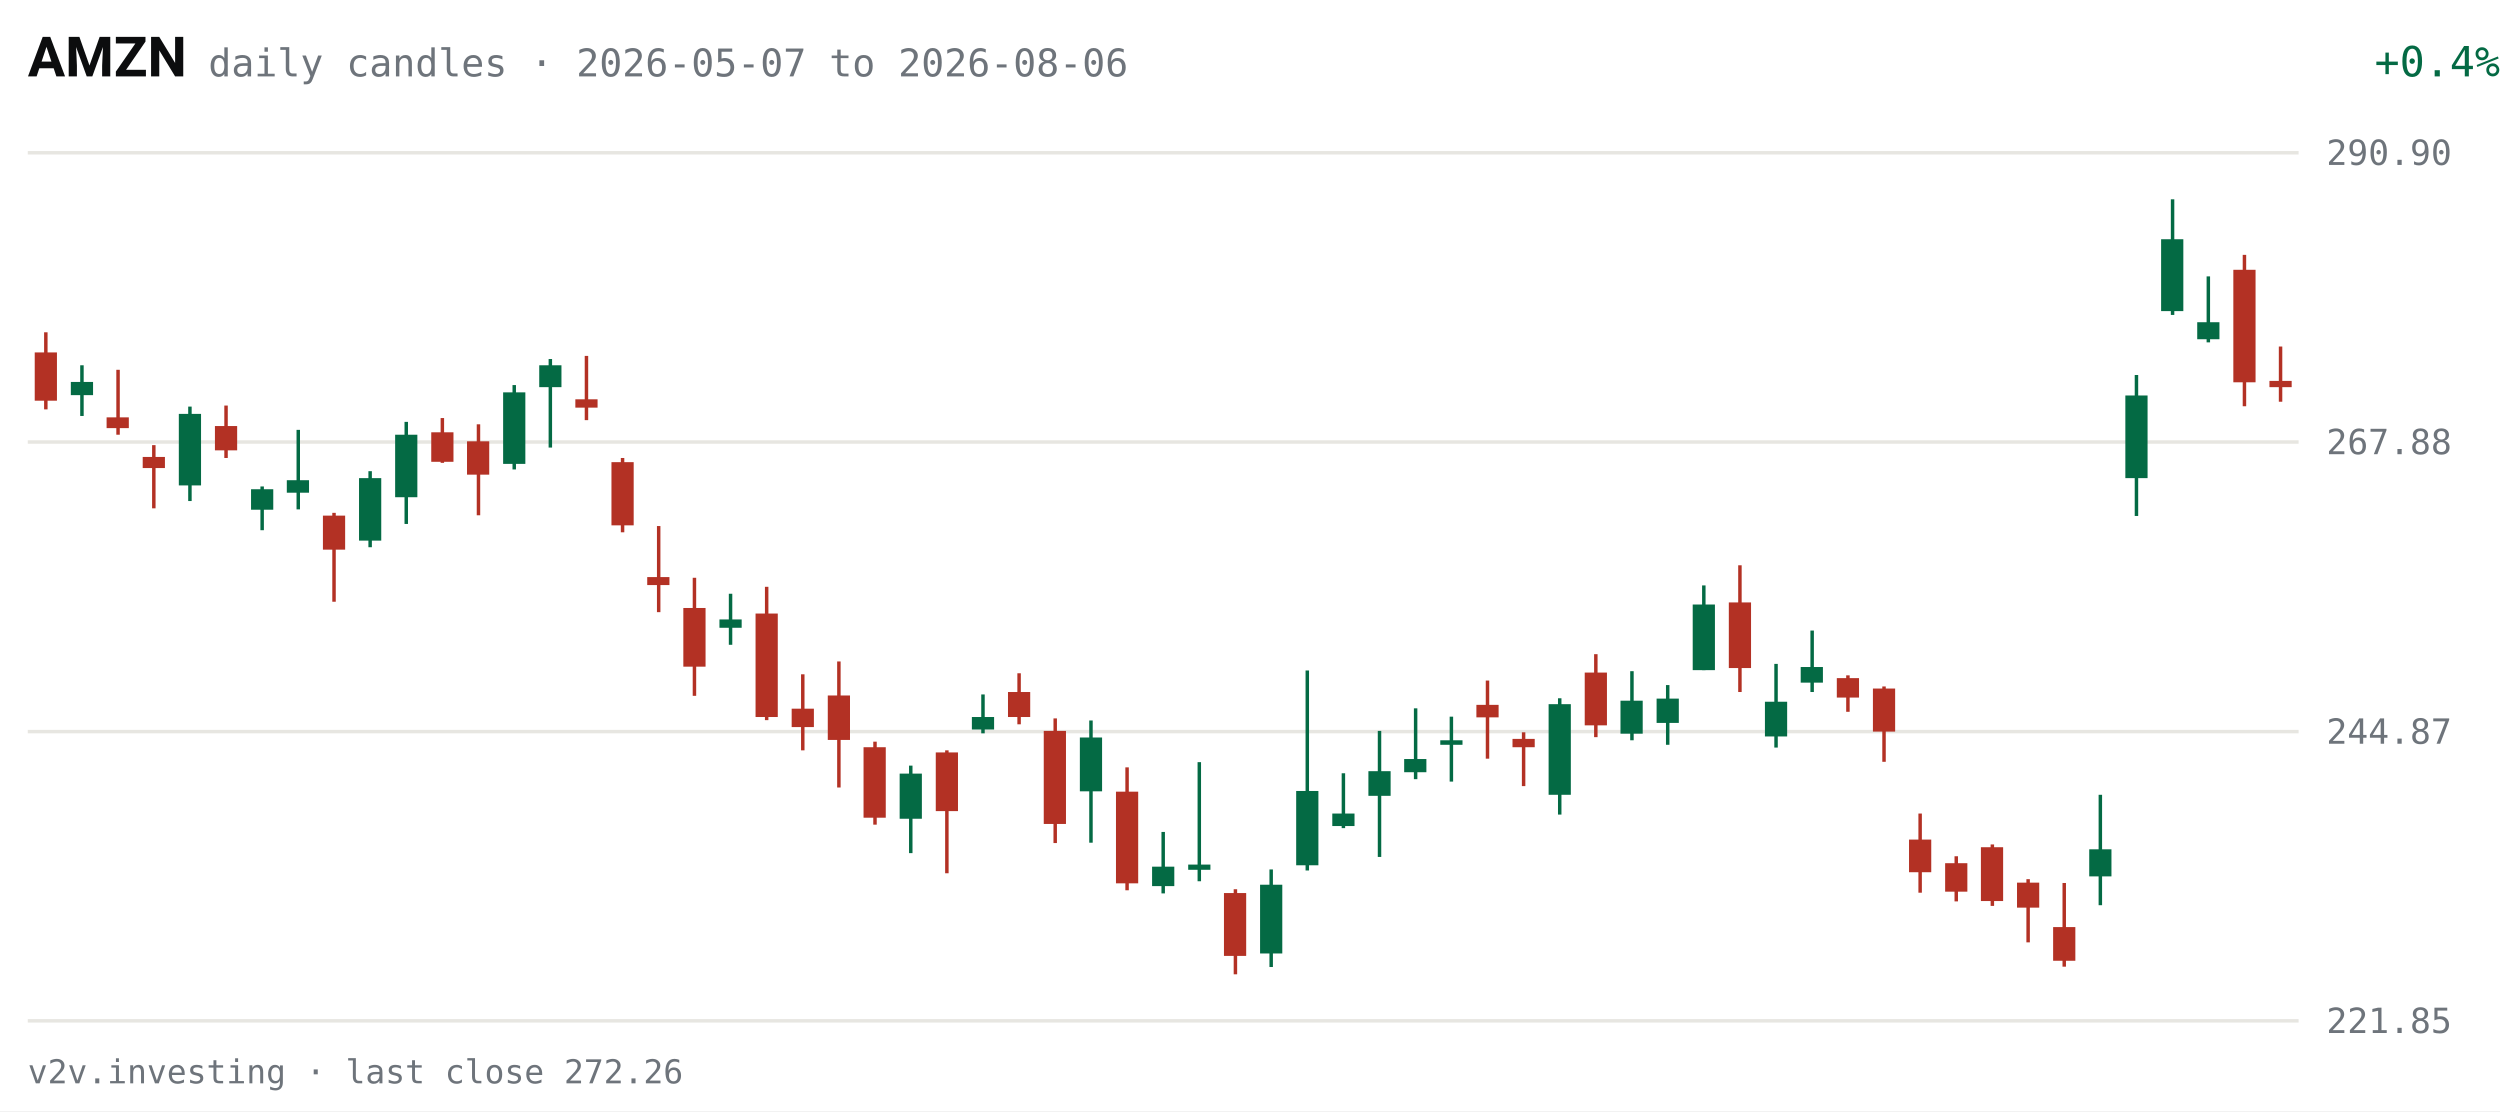
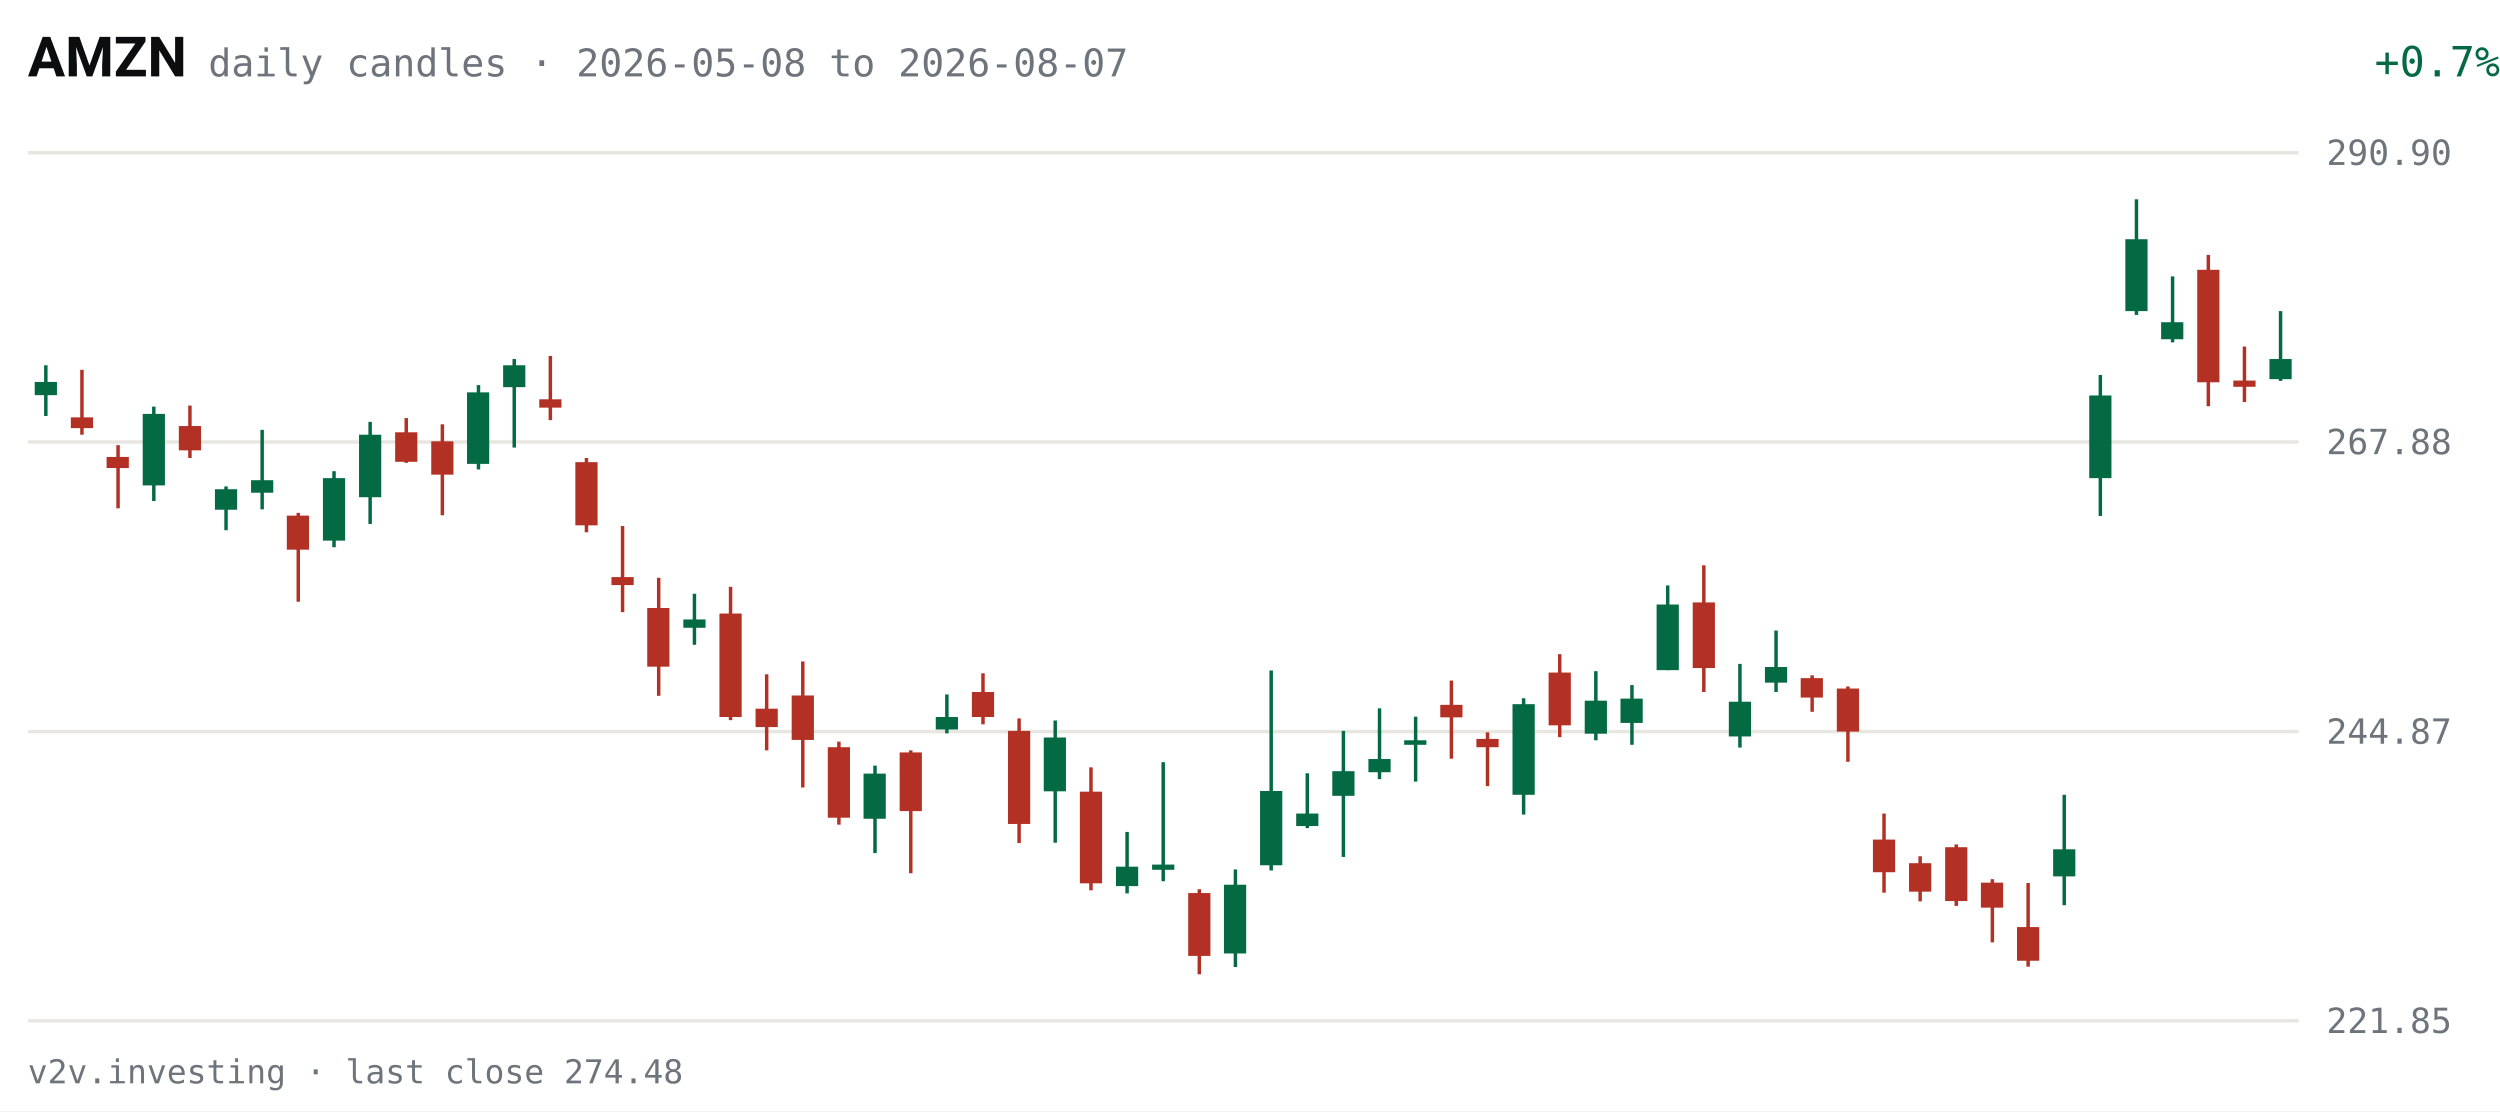
<svg xmlns="http://www.w3.org/2000/svg" viewBox="0 0 720 320" width="720" height="320" role="img" aria-label="AMZN daily candles, last 63 sessions">
  <rect width="720" height="320" fill="#FFFFFF" />
  <text x="8" y="22" fill="#0C0D0E" font-size="16" font-weight="600" font-family="system-ui,-apple-system,Segoe UI,Roboto,sans-serif">AMZN</text>
-   <text x="60" y="22" fill="#6E747B" font-size="11" font-family="ui-monospace,SFMono-Regular,Menlo,Consolas,monospace">daily candles · 2026-05-07 to 2026-08-06</text>
-   <text x="670" y="22" fill="#046A44" font-size="12" text-anchor="end" font-family="ui-monospace,SFMono-Regular,Menlo,Consolas,monospace" transform="translate(50,0)">+0.4%</text>
+   <text x="60" y="22" fill="#6E747B" font-size="11" font-family="ui-monospace,SFMono-Regular,Menlo,Consolas,monospace">daily candles · 2026-05-08 to 2026-08-07</text>
+   <text x="670" y="22" fill="#046A44" font-size="12" text-anchor="end" font-family="ui-monospace,SFMono-Regular,Menlo,Consolas,monospace" transform="translate(50,0)">+0.7%</text>
  <g font-family="ui-monospace,SFMono-Regular,Menlo,Consolas,monospace">
    <line x1="8" y1="294.0" x2="662" y2="294.0" stroke="#E7E6E1" stroke-width="1" />
    <text x="670" y="297.5" fill="#6E747B" font-size="10">221.85</text>
    <line x1="8" y1="210.7" x2="662" y2="210.7" stroke="#E7E6E1" stroke-width="1" />
    <text x="670" y="214.2" fill="#6E747B" font-size="10">244.87</text>
    <line x1="8" y1="127.3" x2="662" y2="127.3" stroke="#E7E6E1" stroke-width="1" />
    <text x="670" y="130.8" fill="#6E747B" font-size="10">267.88</text>
    <line x1="8" y1="44.0" x2="662" y2="44.0" stroke="#E7E6E1" stroke-width="1" />
    <text x="670" y="47.5" fill="#6E747B" font-size="10">290.90</text>
-     <line x1="13.2" y1="95.7" x2="13.2" y2="117.9" stroke="#B33124" stroke-width="1" />
-     <rect x="10.0" y="101.5" width="6.4" height="13.9" fill="#B33124" />
-     <line x1="23.6" y1="105.2" x2="23.6" y2="119.8" stroke="#046A44" stroke-width="1" />
-     <rect x="20.4" y="110.0" width="6.4" height="3.8" fill="#046A44" />
-     <line x1="34.0" y1="106.5" x2="34.0" y2="125.2" stroke="#B33124" stroke-width="1" />
-     <rect x="30.7" y="120.2" width="6.4" height="3.1" fill="#B33124" />
-     <line x1="44.3" y1="128.2" x2="44.3" y2="146.4" stroke="#B33124" stroke-width="1" />
-     <rect x="41.1" y="131.6" width="6.4" height="3.2" fill="#B33124" />
-     <line x1="54.7" y1="117.1" x2="54.7" y2="144.3" stroke="#046A44" stroke-width="1" />
-     <rect x="51.5" y="119.2" width="6.4" height="20.6" fill="#046A44" />
-     <line x1="65.1" y1="116.8" x2="65.1" y2="131.9" stroke="#B33124" stroke-width="1" />
-     <rect x="61.9" y="122.7" width="6.4" height="7.0" fill="#B33124" />
-     <line x1="75.5" y1="140.1" x2="75.5" y2="152.7" stroke="#046A44" stroke-width="1" />
-     <rect x="72.3" y="140.9" width="6.4" height="5.9" fill="#046A44" />
-     <line x1="85.9" y1="123.8" x2="85.9" y2="146.7" stroke="#046A44" stroke-width="1" />
-     <rect x="82.6" y="138.3" width="6.4" height="3.6" fill="#046A44" />
-     <line x1="96.2" y1="147.7" x2="96.2" y2="173.3" stroke="#B33124" stroke-width="1" />
-     <rect x="93.0" y="148.5" width="6.4" height="9.8" fill="#B33124" />
-     <line x1="106.6" y1="135.7" x2="106.6" y2="157.6" stroke="#046A44" stroke-width="1" />
-     <rect x="103.4" y="137.7" width="6.4" height="18.0" fill="#046A44" />
-     <line x1="117.0" y1="121.5" x2="117.0" y2="150.9" stroke="#046A44" stroke-width="1" />
-     <rect x="113.8" y="125.2" width="6.4" height="18.0" fill="#046A44" />
-     <line x1="127.4" y1="120.4" x2="127.4" y2="133.3" stroke="#B33124" stroke-width="1" />
-     <rect x="124.2" y="124.5" width="6.4" height="8.5" fill="#B33124" />
-     <line x1="137.8" y1="122.2" x2="137.8" y2="148.4" stroke="#B33124" stroke-width="1" />
-     <rect x="134.5" y="127.1" width="6.4" height="9.6" fill="#B33124" />
-     <line x1="148.1" y1="110.9" x2="148.1" y2="135.2" stroke="#046A44" stroke-width="1" />
-     <rect x="144.9" y="113.0" width="6.4" height="20.6" fill="#046A44" />
-     <line x1="158.5" y1="103.4" x2="158.5" y2="128.9" stroke="#046A44" stroke-width="1" />
-     <rect x="155.3" y="105.2" width="6.4" height="6.3" fill="#046A44" />
-     <line x1="168.9" y1="102.5" x2="168.9" y2="121.0" stroke="#B33124" stroke-width="1" />
-     <rect x="165.7" y="115.0" width="6.4" height="2.4" fill="#B33124" />
-     <line x1="179.3" y1="131.9" x2="179.3" y2="153.3" stroke="#B33124" stroke-width="1" />
-     <rect x="176.1" y="133.1" width="6.4" height="18.2" fill="#B33124" />
-     <line x1="189.7" y1="151.5" x2="189.7" y2="176.3" stroke="#B33124" stroke-width="1" />
-     <rect x="186.4" y="166.2" width="6.4" height="2.3" fill="#B33124" />
-     <line x1="200.0" y1="166.4" x2="200.0" y2="200.4" stroke="#B33124" stroke-width="1" />
-     <rect x="196.8" y="175.1" width="6.4" height="16.9" fill="#B33124" />
-     <line x1="210.4" y1="171.0" x2="210.4" y2="185.7" stroke="#046A44" stroke-width="1" />
-     <rect x="207.2" y="178.4" width="6.4" height="2.4" fill="#046A44" />
-     <line x1="220.8" y1="169.0" x2="220.8" y2="207.4" stroke="#B33124" stroke-width="1" />
-     <rect x="217.6" y="176.7" width="6.4" height="29.8" fill="#B33124" />
-     <line x1="231.2" y1="194.2" x2="231.2" y2="216.1" stroke="#B33124" stroke-width="1" />
-     <rect x="228.0" y="204.1" width="6.4" height="5.3" fill="#B33124" />
-     <line x1="241.6" y1="190.5" x2="241.6" y2="226.8" stroke="#B33124" stroke-width="1" />
-     <rect x="238.4" y="200.3" width="6.4" height="12.8" fill="#B33124" />
-     <line x1="252.0" y1="213.6" x2="252.0" y2="237.5" stroke="#B33124" stroke-width="1" />
-     <rect x="248.7" y="215.2" width="6.4" height="20.3" fill="#B33124" />
-     <line x1="262.3" y1="220.5" x2="262.3" y2="245.7" stroke="#046A44" stroke-width="1" />
-     <rect x="259.1" y="222.8" width="6.4" height="13.0" fill="#046A44" />
-     <line x1="272.7" y1="216.1" x2="272.7" y2="251.5" stroke="#B33124" stroke-width="1" />
-     <rect x="269.5" y="216.7" width="6.4" height="16.9" fill="#B33124" />
-     <line x1="283.1" y1="200.0" x2="283.1" y2="211.2" stroke="#046A44" stroke-width="1" />
-     <rect x="279.9" y="206.5" width="6.4" height="3.6" fill="#046A44" />
-     <line x1="293.5" y1="193.9" x2="293.5" y2="208.6" stroke="#B33124" stroke-width="1" />
-     <rect x="290.3" y="199.3" width="6.4" height="7.2" fill="#B33124" />
-     <line x1="303.9" y1="206.9" x2="303.9" y2="242.8" stroke="#B33124" stroke-width="1" />
-     <rect x="300.6" y="210.5" width="6.4" height="26.8" fill="#B33124" />
-     <line x1="314.2" y1="207.5" x2="314.2" y2="242.7" stroke="#046A44" stroke-width="1" />
-     <rect x="311.0" y="212.4" width="6.4" height="15.5" fill="#046A44" />
-     <line x1="324.6" y1="221.0" x2="324.6" y2="256.4" stroke="#B33124" stroke-width="1" />
-     <rect x="321.4" y="228.0" width="6.4" height="26.4" fill="#B33124" />
-     <line x1="335.0" y1="239.6" x2="335.0" y2="257.3" stroke="#046A44" stroke-width="1" />
-     <rect x="331.8" y="249.6" width="6.4" height="5.6" fill="#046A44" />
-     <line x1="345.4" y1="219.5" x2="345.4" y2="253.8" stroke="#046A44" stroke-width="1" />
-     <rect x="342.2" y="249.0" width="6.4" height="1.5" fill="#046A44" />
-     <line x1="355.8" y1="256.1" x2="355.8" y2="280.6" stroke="#B33124" stroke-width="1" />
-     <rect x="352.5" y="257.2" width="6.4" height="18.1" fill="#B33124" />
-     <line x1="366.1" y1="250.4" x2="366.1" y2="278.5" stroke="#046A44" stroke-width="1" />
-     <rect x="362.9" y="254.8" width="6.4" height="19.8" fill="#046A44" />
-     <line x1="376.5" y1="193.1" x2="376.5" y2="250.7" stroke="#046A44" stroke-width="1" />
-     <rect x="373.3" y="227.8" width="6.4" height="21.4" fill="#046A44" />
-     <line x1="386.9" y1="222.7" x2="386.9" y2="238.5" stroke="#046A44" stroke-width="1" />
-     <rect x="383.7" y="234.3" width="6.4" height="3.6" fill="#046A44" />
-     <line x1="397.3" y1="210.5" x2="397.3" y2="246.8" stroke="#046A44" stroke-width="1" />
-     <rect x="394.1" y="222.1" width="6.4" height="7.1" fill="#046A44" />
-     <line x1="407.7" y1="204.0" x2="407.7" y2="224.4" stroke="#046A44" stroke-width="1" />
-     <rect x="404.4" y="218.6" width="6.4" height="3.8" fill="#046A44" />
-     <line x1="418.0" y1="206.4" x2="418.0" y2="225.1" stroke="#046A44" stroke-width="1" />
-     <rect x="414.8" y="213.2" width="6.4" height="1.3" fill="#046A44" />
-     <line x1="428.4" y1="196.0" x2="428.4" y2="218.5" stroke="#B33124" stroke-width="1" />
-     <rect x="425.2" y="203.0" width="6.4" height="3.6" fill="#B33124" />
-     <line x1="438.8" y1="210.9" x2="438.8" y2="226.4" stroke="#B33124" stroke-width="1" />
-     <rect x="435.6" y="212.8" width="6.4" height="2.4" fill="#B33124" />
-     <line x1="449.2" y1="201.1" x2="449.2" y2="234.6" stroke="#046A44" stroke-width="1" />
-     <rect x="446.0" y="202.8" width="6.4" height="26.1" fill="#046A44" />
-     <line x1="459.6" y1="188.4" x2="459.6" y2="212.3" stroke="#B33124" stroke-width="1" />
-     <rect x="456.4" y="193.7" width="6.4" height="15.2" fill="#B33124" />
-     <line x1="470.0" y1="193.3" x2="470.0" y2="213.2" stroke="#046A44" stroke-width="1" />
-     <rect x="466.7" y="201.8" width="6.4" height="9.5" fill="#046A44" />
-     <line x1="480.3" y1="197.3" x2="480.3" y2="214.5" stroke="#046A44" stroke-width="1" />
-     <rect x="477.1" y="201.2" width="6.4" height="7.0" fill="#046A44" />
-     <line x1="490.7" y1="168.6" x2="490.7" y2="193.0" stroke="#046A44" stroke-width="1" />
-     <rect x="487.5" y="174.1" width="6.4" height="18.9" fill="#046A44" />
-     <line x1="501.1" y1="162.8" x2="501.1" y2="199.3" stroke="#B33124" stroke-width="1" />
-     <rect x="497.9" y="173.5" width="6.4" height="18.9" fill="#B33124" />
-     <line x1="511.5" y1="191.2" x2="511.5" y2="215.3" stroke="#046A44" stroke-width="1" />
-     <rect x="508.3" y="202.1" width="6.4" height="10.0" fill="#046A44" />
-     <line x1="521.9" y1="181.6" x2="521.9" y2="199.3" stroke="#046A44" stroke-width="1" />
-     <rect x="518.6" y="192.1" width="6.4" height="4.5" fill="#046A44" />
-     <line x1="532.2" y1="194.5" x2="532.2" y2="205.0" stroke="#B33124" stroke-width="1" />
-     <rect x="529.0" y="195.3" width="6.4" height="5.6" fill="#B33124" />
-     <line x1="542.6" y1="197.7" x2="542.6" y2="219.4" stroke="#B33124" stroke-width="1" />
-     <rect x="539.4" y="198.3" width="6.4" height="12.4" fill="#B33124" />
-     <line x1="553.0" y1="234.3" x2="553.0" y2="257.1" stroke="#B33124" stroke-width="1" />
-     <rect x="549.8" y="241.8" width="6.4" height="9.4" fill="#B33124" />
-     <line x1="563.4" y1="246.6" x2="563.4" y2="259.6" stroke="#B33124" stroke-width="1" />
-     <rect x="560.2" y="248.6" width="6.4" height="8.2" fill="#B33124" />
-     <line x1="573.8" y1="243.2" x2="573.8" y2="260.9" stroke="#B33124" stroke-width="1" />
-     <rect x="570.5" y="244.0" width="6.4" height="15.5" fill="#B33124" />
-     <line x1="584.1" y1="253.2" x2="584.1" y2="271.4" stroke="#B33124" stroke-width="1" />
-     <rect x="580.9" y="254.2" width="6.4" height="7.2" fill="#B33124" />
-     <line x1="594.5" y1="254.3" x2="594.5" y2="278.4" stroke="#B33124" stroke-width="1" />
-     <rect x="591.3" y="267.0" width="6.4" height="9.7" fill="#B33124" />
-     <line x1="604.9" y1="228.9" x2="604.9" y2="260.7" stroke="#046A44" stroke-width="1" />
-     <rect x="601.7" y="244.6" width="6.4" height="7.8" fill="#046A44" />
-     <line x1="615.3" y1="108.0" x2="615.3" y2="148.6" stroke="#046A44" stroke-width="1" />
-     <rect x="612.1" y="113.9" width="6.4" height="23.8" fill="#046A44" />
-     <line x1="625.7" y1="57.4" x2="625.7" y2="90.7" stroke="#046A44" stroke-width="1" />
-     <rect x="622.4" y="68.9" width="6.4" height="20.7" fill="#046A44" />
-     <line x1="636.0" y1="79.6" x2="636.0" y2="98.6" stroke="#046A44" stroke-width="1" />
-     <rect x="632.8" y="92.8" width="6.4" height="4.9" fill="#046A44" />
-     <line x1="646.4" y1="73.4" x2="646.4" y2="117.0" stroke="#B33124" stroke-width="1" />
-     <rect x="643.2" y="77.7" width="6.4" height="32.4" fill="#B33124" />
-     <line x1="656.8" y1="99.8" x2="656.8" y2="115.7" stroke="#B33124" stroke-width="1" />
-     <rect x="653.6" y="109.7" width="6.4" height="1.8" fill="#B33124" />
+     <line x1="13.2" y1="105.2" x2="13.2" y2="119.8" stroke="#046A44" stroke-width="1" />
+     <rect x="10.0" y="110.0" width="6.4" height="3.8" fill="#046A44" />
+     <line x1="23.6" y1="106.5" x2="23.6" y2="125.2" stroke="#B33124" stroke-width="1" />
+     <rect x="20.4" y="120.2" width="6.4" height="3.1" fill="#B33124" />
+     <line x1="34.0" y1="128.2" x2="34.0" y2="146.4" stroke="#B33124" stroke-width="1" />
+     <rect x="30.7" y="131.6" width="6.4" height="3.2" fill="#B33124" />
+     <line x1="44.3" y1="117.1" x2="44.3" y2="144.3" stroke="#046A44" stroke-width="1" />
+     <rect x="41.1" y="119.2" width="6.4" height="20.6" fill="#046A44" />
+     <line x1="54.7" y1="116.8" x2="54.7" y2="131.9" stroke="#B33124" stroke-width="1" />
+     <rect x="51.5" y="122.7" width="6.4" height="7.0" fill="#B33124" />
+     <line x1="65.1" y1="140.1" x2="65.1" y2="152.7" stroke="#046A44" stroke-width="1" />
+     <rect x="61.9" y="140.9" width="6.4" height="5.9" fill="#046A44" />
+     <line x1="75.5" y1="123.8" x2="75.5" y2="146.7" stroke="#046A44" stroke-width="1" />
+     <rect x="72.3" y="138.3" width="6.4" height="3.6" fill="#046A44" />
+     <line x1="85.9" y1="147.7" x2="85.9" y2="173.3" stroke="#B33124" stroke-width="1" />
+     <rect x="82.6" y="148.5" width="6.4" height="9.8" fill="#B33124" />
+     <line x1="96.2" y1="135.7" x2="96.2" y2="157.6" stroke="#046A44" stroke-width="1" />
+     <rect x="93.0" y="137.7" width="6.4" height="18.0" fill="#046A44" />
+     <line x1="106.6" y1="121.5" x2="106.6" y2="150.9" stroke="#046A44" stroke-width="1" />
+     <rect x="103.4" y="125.2" width="6.4" height="18.0" fill="#046A44" />
+     <line x1="117.0" y1="120.4" x2="117.0" y2="133.3" stroke="#B33124" stroke-width="1" />
+     <rect x="113.8" y="124.5" width="6.4" height="8.5" fill="#B33124" />
+     <line x1="127.4" y1="122.2" x2="127.4" y2="148.4" stroke="#B33124" stroke-width="1" />
+     <rect x="124.2" y="127.1" width="6.4" height="9.6" fill="#B33124" />
+     <line x1="137.8" y1="110.9" x2="137.8" y2="135.2" stroke="#046A44" stroke-width="1" />
+     <rect x="134.5" y="113.0" width="6.4" height="20.6" fill="#046A44" />
+     <line x1="148.1" y1="103.4" x2="148.1" y2="128.9" stroke="#046A44" stroke-width="1" />
+     <rect x="144.9" y="105.2" width="6.4" height="6.3" fill="#046A44" />
+     <line x1="158.5" y1="102.5" x2="158.5" y2="121.0" stroke="#B33124" stroke-width="1" />
+     <rect x="155.3" y="115.0" width="6.4" height="2.4" fill="#B33124" />
+     <line x1="168.9" y1="131.9" x2="168.9" y2="153.3" stroke="#B33124" stroke-width="1" />
+     <rect x="165.7" y="133.1" width="6.4" height="18.2" fill="#B33124" />
+     <line x1="179.3" y1="151.5" x2="179.3" y2="176.3" stroke="#B33124" stroke-width="1" />
+     <rect x="176.1" y="166.2" width="6.4" height="2.3" fill="#B33124" />
+     <line x1="189.7" y1="166.4" x2="189.7" y2="200.4" stroke="#B33124" stroke-width="1" />
+     <rect x="186.4" y="175.1" width="6.4" height="16.9" fill="#B33124" />
+     <line x1="200.0" y1="171.0" x2="200.0" y2="185.7" stroke="#046A44" stroke-width="1" />
+     <rect x="196.8" y="178.4" width="6.4" height="2.4" fill="#046A44" />
+     <line x1="210.4" y1="169.0" x2="210.4" y2="207.4" stroke="#B33124" stroke-width="1" />
+     <rect x="207.2" y="176.7" width="6.4" height="29.8" fill="#B33124" />
+     <line x1="220.8" y1="194.2" x2="220.8" y2="216.1" stroke="#B33124" stroke-width="1" />
+     <rect x="217.6" y="204.1" width="6.4" height="5.3" fill="#B33124" />
+     <line x1="231.2" y1="190.5" x2="231.2" y2="226.8" stroke="#B33124" stroke-width="1" />
+     <rect x="228.0" y="200.3" width="6.4" height="12.8" fill="#B33124" />
+     <line x1="241.6" y1="213.6" x2="241.6" y2="237.5" stroke="#B33124" stroke-width="1" />
+     <rect x="238.4" y="215.2" width="6.4" height="20.3" fill="#B33124" />
+     <line x1="252.0" y1="220.5" x2="252.0" y2="245.7" stroke="#046A44" stroke-width="1" />
+     <rect x="248.7" y="222.8" width="6.4" height="13.0" fill="#046A44" />
+     <line x1="262.3" y1="216.1" x2="262.3" y2="251.5" stroke="#B33124" stroke-width="1" />
+     <rect x="259.1" y="216.7" width="6.4" height="16.9" fill="#B33124" />
+     <line x1="272.7" y1="200.0" x2="272.7" y2="211.2" stroke="#046A44" stroke-width="1" />
+     <rect x="269.5" y="206.5" width="6.4" height="3.6" fill="#046A44" />
+     <line x1="283.1" y1="193.9" x2="283.1" y2="208.6" stroke="#B33124" stroke-width="1" />
+     <rect x="279.9" y="199.3" width="6.4" height="7.2" fill="#B33124" />
+     <line x1="293.5" y1="206.9" x2="293.5" y2="242.8" stroke="#B33124" stroke-width="1" />
+     <rect x="290.3" y="210.5" width="6.4" height="26.8" fill="#B33124" />
+     <line x1="303.9" y1="207.5" x2="303.9" y2="242.7" stroke="#046A44" stroke-width="1" />
+     <rect x="300.6" y="212.4" width="6.4" height="15.5" fill="#046A44" />
+     <line x1="314.2" y1="221.0" x2="314.2" y2="256.4" stroke="#B33124" stroke-width="1" />
+     <rect x="311.0" y="228.0" width="6.4" height="26.4" fill="#B33124" />
+     <line x1="324.6" y1="239.6" x2="324.6" y2="257.3" stroke="#046A44" stroke-width="1" />
+     <rect x="321.4" y="249.6" width="6.4" height="5.6" fill="#046A44" />
+     <line x1="335.0" y1="219.5" x2="335.0" y2="253.8" stroke="#046A44" stroke-width="1" />
+     <rect x="331.8" y="249.0" width="6.4" height="1.5" fill="#046A44" />
+     <line x1="345.4" y1="256.1" x2="345.4" y2="280.6" stroke="#B33124" stroke-width="1" />
+     <rect x="342.2" y="257.2" width="6.4" height="18.1" fill="#B33124" />
+     <line x1="355.8" y1="250.4" x2="355.8" y2="278.5" stroke="#046A44" stroke-width="1" />
+     <rect x="352.5" y="254.8" width="6.4" height="19.8" fill="#046A44" />
+     <line x1="366.1" y1="193.1" x2="366.1" y2="250.7" stroke="#046A44" stroke-width="1" />
+     <rect x="362.9" y="227.8" width="6.4" height="21.4" fill="#046A44" />
+     <line x1="376.5" y1="222.7" x2="376.5" y2="238.5" stroke="#046A44" stroke-width="1" />
+     <rect x="373.3" y="234.3" width="6.4" height="3.6" fill="#046A44" />
+     <line x1="386.9" y1="210.5" x2="386.9" y2="246.8" stroke="#046A44" stroke-width="1" />
+     <rect x="383.7" y="222.1" width="6.4" height="7.1" fill="#046A44" />
+     <line x1="397.3" y1="204.0" x2="397.3" y2="224.4" stroke="#046A44" stroke-width="1" />
+     <rect x="394.1" y="218.6" width="6.4" height="3.8" fill="#046A44" />
+     <line x1="407.7" y1="206.4" x2="407.7" y2="225.1" stroke="#046A44" stroke-width="1" />
+     <rect x="404.4" y="213.2" width="6.4" height="1.3" fill="#046A44" />
+     <line x1="418.0" y1="196.0" x2="418.0" y2="218.5" stroke="#B33124" stroke-width="1" />
+     <rect x="414.8" y="203.0" width="6.4" height="3.6" fill="#B33124" />
+     <line x1="428.4" y1="210.9" x2="428.4" y2="226.4" stroke="#B33124" stroke-width="1" />
+     <rect x="425.2" y="212.8" width="6.4" height="2.4" fill="#B33124" />
+     <line x1="438.8" y1="201.1" x2="438.8" y2="234.6" stroke="#046A44" stroke-width="1" />
+     <rect x="435.6" y="202.8" width="6.4" height="26.1" fill="#046A44" />
+     <line x1="449.2" y1="188.4" x2="449.2" y2="212.3" stroke="#B33124" stroke-width="1" />
+     <rect x="446.0" y="193.7" width="6.4" height="15.2" fill="#B33124" />
+     <line x1="459.6" y1="193.3" x2="459.6" y2="213.2" stroke="#046A44" stroke-width="1" />
+     <rect x="456.4" y="201.8" width="6.4" height="9.5" fill="#046A44" />
+     <line x1="470.0" y1="197.3" x2="470.0" y2="214.5" stroke="#046A44" stroke-width="1" />
+     <rect x="466.7" y="201.2" width="6.4" height="7.0" fill="#046A44" />
+     <line x1="480.3" y1="168.6" x2="480.3" y2="193.0" stroke="#046A44" stroke-width="1" />
+     <rect x="477.1" y="174.1" width="6.4" height="18.9" fill="#046A44" />
+     <line x1="490.7" y1="162.8" x2="490.7" y2="199.3" stroke="#B33124" stroke-width="1" />
+     <rect x="487.5" y="173.5" width="6.4" height="18.9" fill="#B33124" />
+     <line x1="501.1" y1="191.2" x2="501.1" y2="215.3" stroke="#046A44" stroke-width="1" />
+     <rect x="497.9" y="202.1" width="6.4" height="10.0" fill="#046A44" />
+     <line x1="511.5" y1="181.6" x2="511.5" y2="199.3" stroke="#046A44" stroke-width="1" />
+     <rect x="508.3" y="192.1" width="6.4" height="4.5" fill="#046A44" />
+     <line x1="521.9" y1="194.5" x2="521.9" y2="205.0" stroke="#B33124" stroke-width="1" />
+     <rect x="518.6" y="195.3" width="6.4" height="5.6" fill="#B33124" />
+     <line x1="532.2" y1="197.7" x2="532.2" y2="219.4" stroke="#B33124" stroke-width="1" />
+     <rect x="529.0" y="198.3" width="6.4" height="12.4" fill="#B33124" />
+     <line x1="542.6" y1="234.3" x2="542.6" y2="257.1" stroke="#B33124" stroke-width="1" />
+     <rect x="539.4" y="241.8" width="6.4" height="9.4" fill="#B33124" />
+     <line x1="553.0" y1="246.6" x2="553.0" y2="259.6" stroke="#B33124" stroke-width="1" />
+     <rect x="549.8" y="248.6" width="6.4" height="8.2" fill="#B33124" />
+     <line x1="563.4" y1="243.2" x2="563.4" y2="260.9" stroke="#B33124" stroke-width="1" />
+     <rect x="560.2" y="244.0" width="6.4" height="15.5" fill="#B33124" />
+     <line x1="573.8" y1="253.2" x2="573.8" y2="271.4" stroke="#B33124" stroke-width="1" />
+     <rect x="570.5" y="254.2" width="6.4" height="7.2" fill="#B33124" />
+     <line x1="584.1" y1="254.3" x2="584.1" y2="278.4" stroke="#B33124" stroke-width="1" />
+     <rect x="580.9" y="267.0" width="6.4" height="9.7" fill="#B33124" />
+     <line x1="594.5" y1="228.9" x2="594.5" y2="260.7" stroke="#046A44" stroke-width="1" />
+     <rect x="591.3" y="244.6" width="6.4" height="7.8" fill="#046A44" />
+     <line x1="604.9" y1="108.0" x2="604.9" y2="148.6" stroke="#046A44" stroke-width="1" />
+     <rect x="601.7" y="113.9" width="6.4" height="23.8" fill="#046A44" />
+     <line x1="615.3" y1="57.4" x2="615.3" y2="90.7" stroke="#046A44" stroke-width="1" />
+     <rect x="612.1" y="68.9" width="6.4" height="20.7" fill="#046A44" />
+     <line x1="625.7" y1="79.6" x2="625.7" y2="98.6" stroke="#046A44" stroke-width="1" />
+     <rect x="622.4" y="92.8" width="6.4" height="4.9" fill="#046A44" />
+     <line x1="636.0" y1="73.4" x2="636.0" y2="117.0" stroke="#B33124" stroke-width="1" />
+     <rect x="632.8" y="77.7" width="6.4" height="32.4" fill="#B33124" />
+     <line x1="646.4" y1="99.8" x2="646.4" y2="115.8" stroke="#B33124" stroke-width="1" />
+     <rect x="643.2" y="109.6" width="6.4" height="1.8" fill="#B33124" />
+     <line x1="656.8" y1="89.6" x2="656.8" y2="109.7" stroke="#046A44" stroke-width="1" />
+     <rect x="653.6" y="103.4" width="6.4" height="5.8" fill="#046A44" />
  </g>
-   <text x="8" y="312" fill="#6E747B" font-size="9.5" font-family="ui-monospace,SFMono-Regular,Menlo,Consolas,monospace">v2v.investing · last close 272.26</text>
+   <text x="8" y="312" fill="#6E747B" font-size="9.5" font-family="ui-monospace,SFMono-Regular,Menlo,Consolas,monospace">v2v.investing · last close 274.48</text>
</svg>
